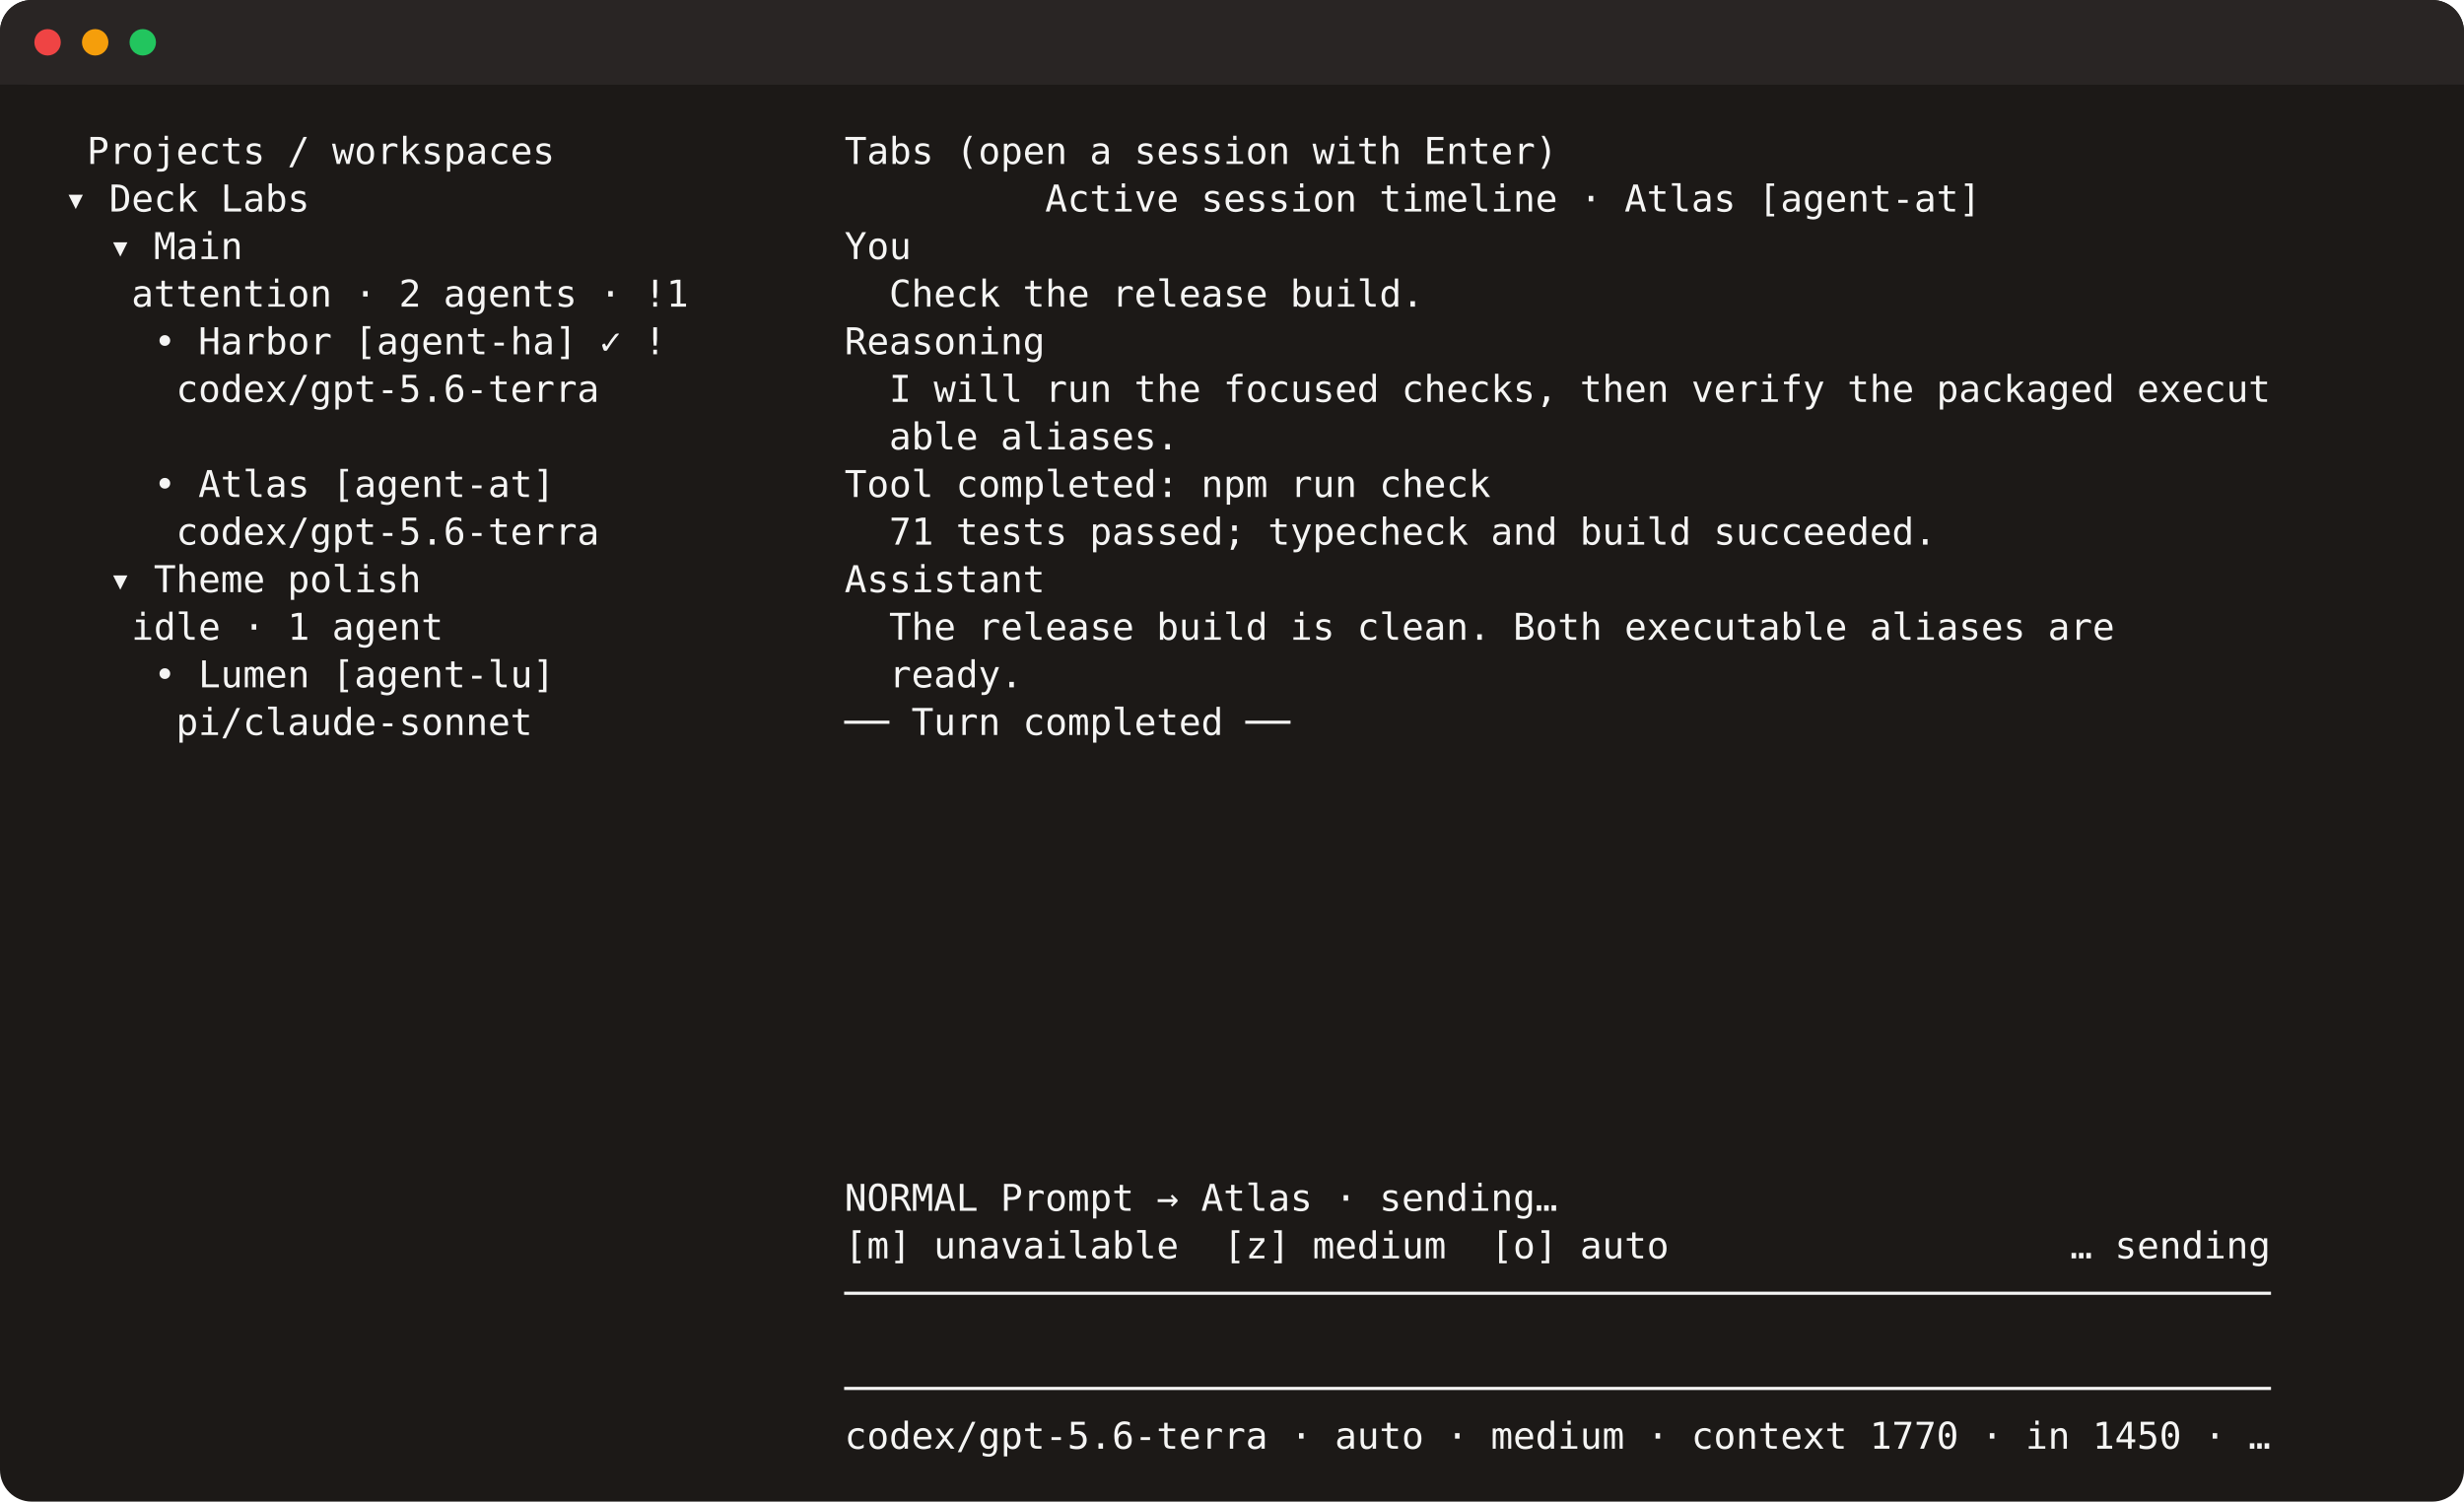
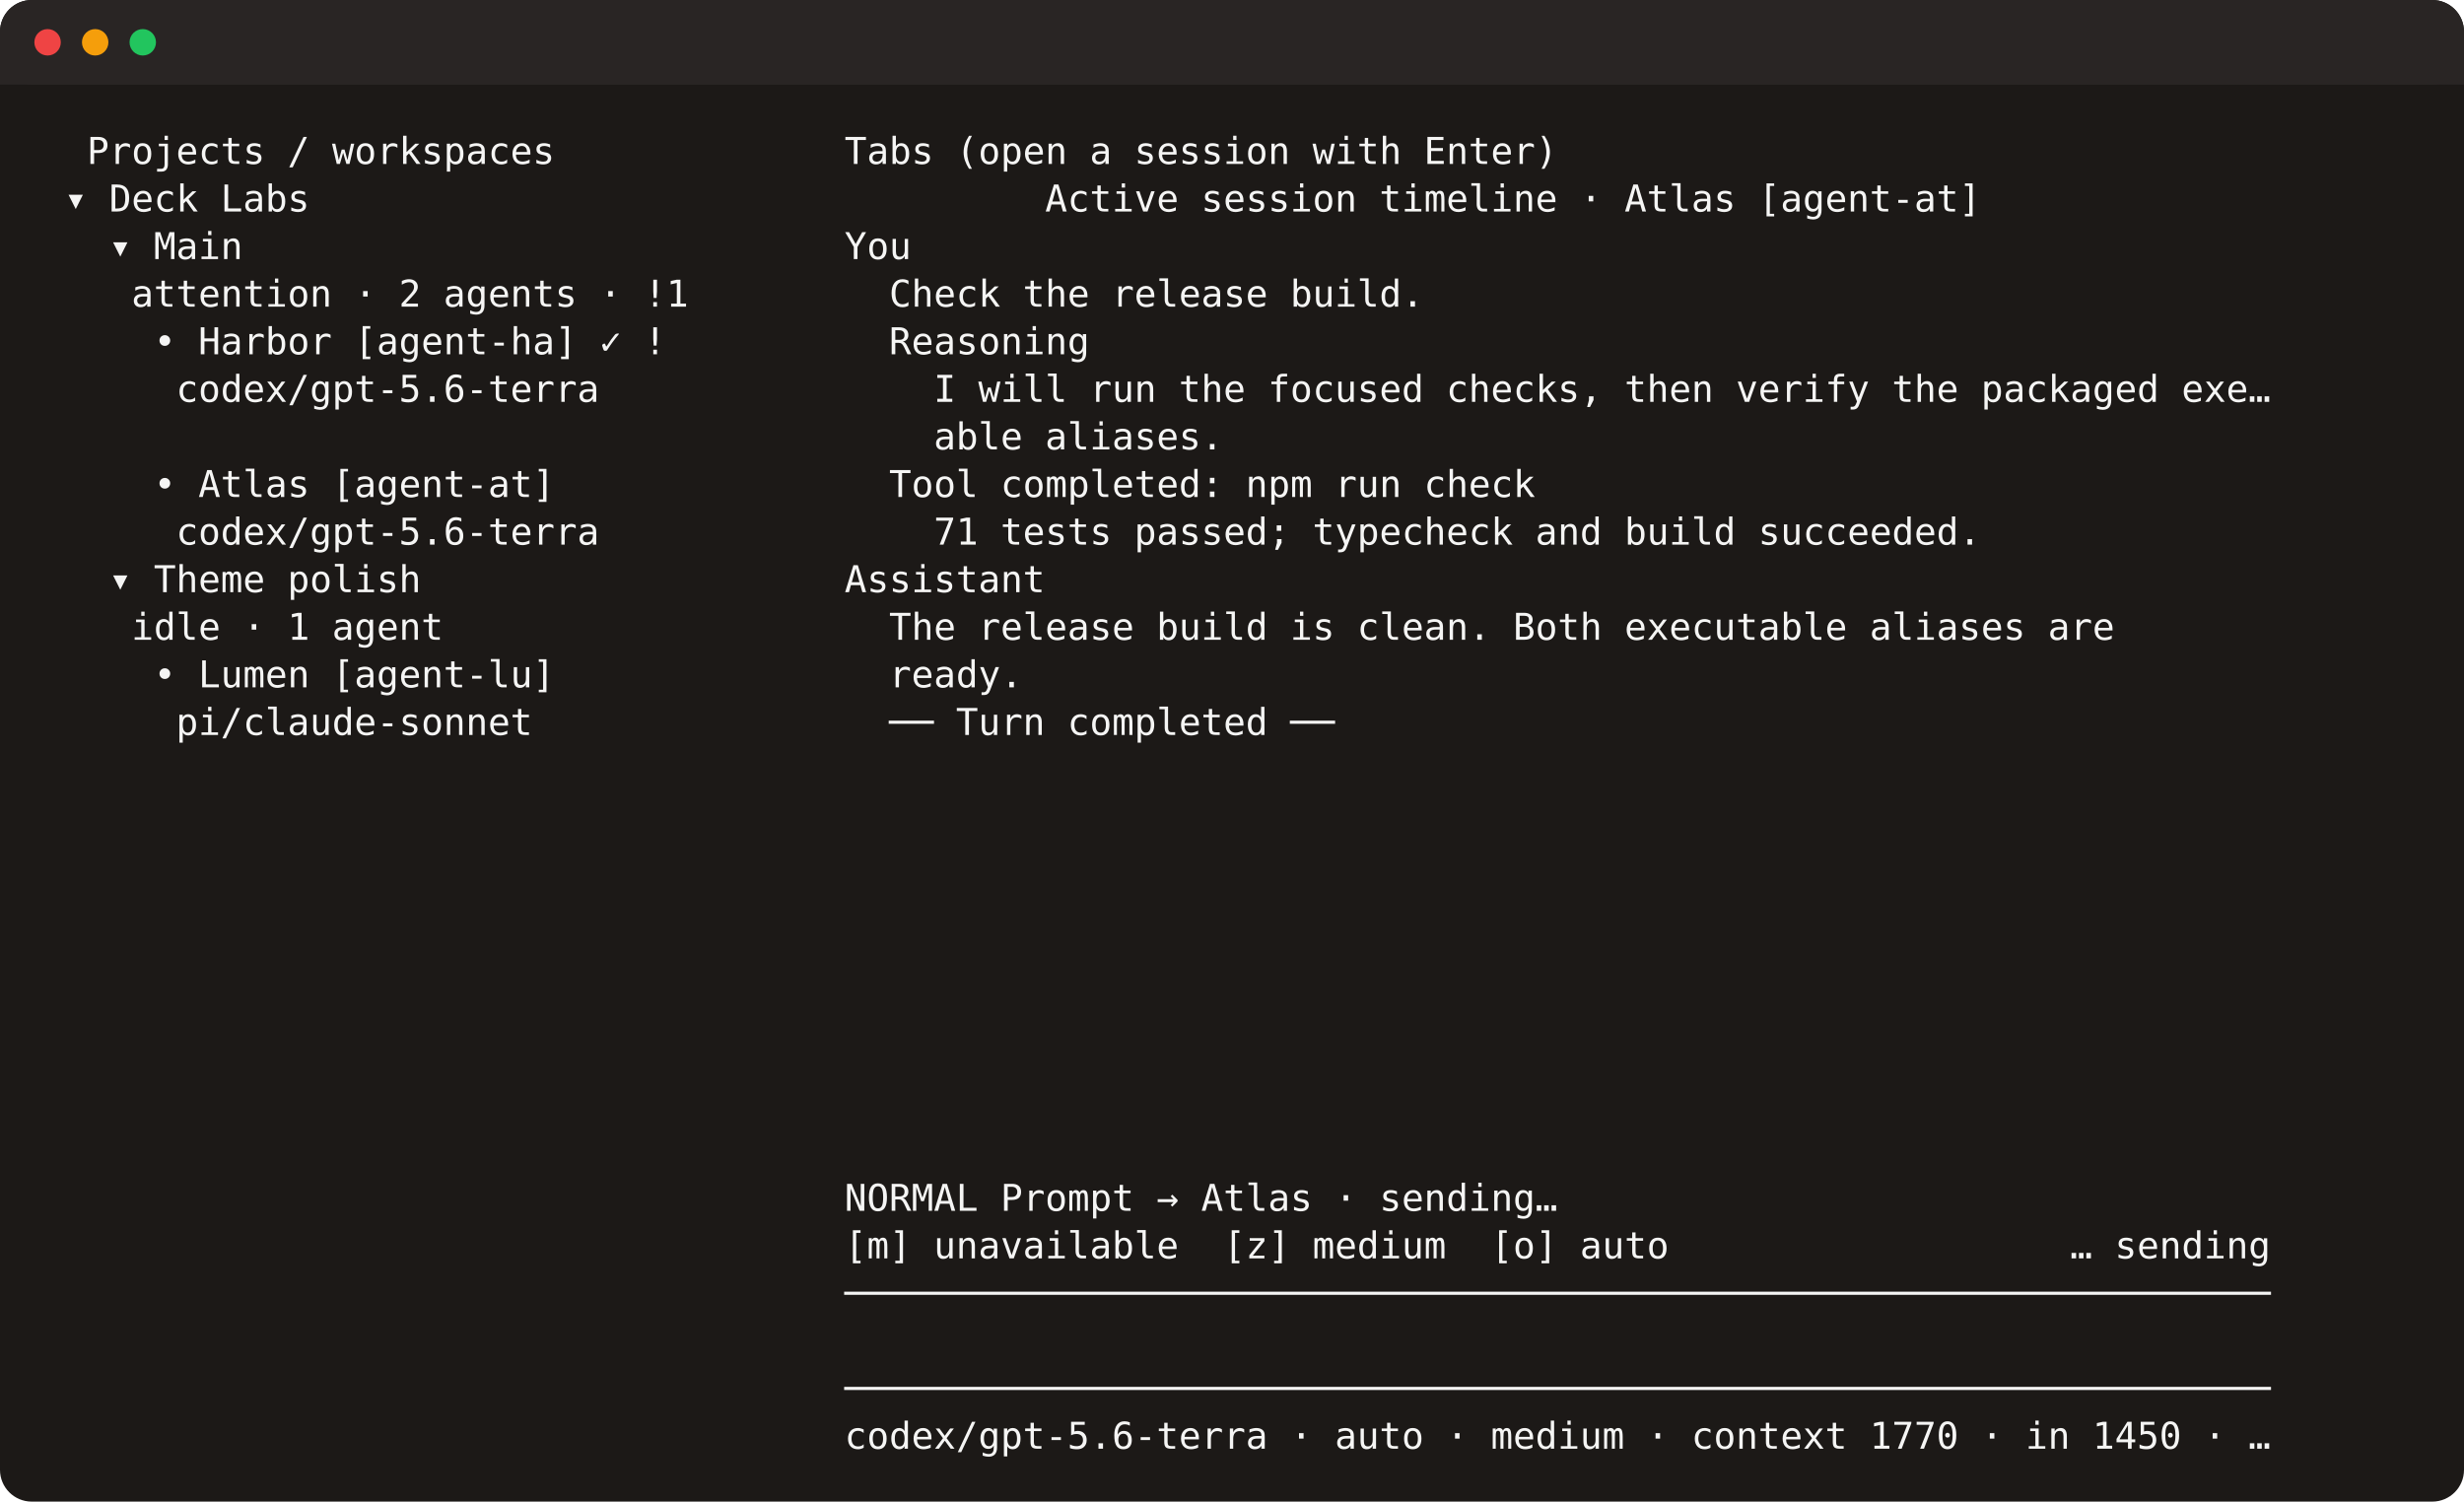
<svg xmlns="http://www.w3.org/2000/svg" width="932" height="568" viewBox="0 0 932 568">
  <rect width="932" height="568" rx="12" fill="#1c1917" />
  <rect width="932" height="32" rx="12" fill="#292524" />
  <rect y="20" width="932" height="12" fill="#292524" />
  <circle cx="18" cy="16" r="5" fill="#ef4444" />
  <circle cx="36" cy="16" r="5" fill="#f59e0b" />
  <circle cx="54" cy="16" r="5" fill="#22c55e" />
  <g fill="#f5f5f4" font-family="SFMono-Regular, Menlo, Consolas, monospace" font-size="14" xml:space="preserve">
    <text x="16" y="62">  Projects / workspaces             Tabs (open a session with Enter)                                </text>
    <text x="16" y="80"> ▾ Deck Labs                                 Active session timeline · Atlas [agent-at]             </text>
    <text x="16" y="98">   ▾ Main                           You                                                             </text>
    <text x="16" y="116">    attention · 2 agents · !1         Check the release build.                                      </text>
-     <text x="16" y="134">     • Harbor [agent-ha] ✓ !        Reasoning                                                       </text>
-     <text x="16" y="152">      codex/gpt-5.6-terra             I will run the focused checks, then verify the packaged execut</text>
-     <text x="16" y="170">                                      able aliases.                                                 </text>
-     <text x="16" y="188">     • Atlas [agent-at]             Tool completed: npm run check                                   </text>
-     <text x="16" y="206">      codex/gpt-5.6-terra             71 tests passed; typecheck and build succeeded.               </text>
+     <text x="16" y="134">     • Harbor [agent-ha] ✓ !          Reasoning                                                     </text>
+     <text x="16" y="152">      codex/gpt-5.6-terra               I will run the focused checks, then verify the packaged exe…</text>
+     <text x="16" y="170">                                        able aliases.                                               </text>
+     <text x="16" y="188">     • Atlas [agent-at]               Tool completed: npm run check                                 </text>
+     <text x="16" y="206">      codex/gpt-5.6-terra               71 tests passed; typecheck and build succeeded.             </text>
    <text x="16" y="224">   ▾ Theme polish                   Assistant                                                       </text>
    <text x="16" y="242">    idle · 1 agent                    The release build is clean. Both executable aliases are       </text>
    <text x="16" y="260">     • Lumen [agent-lu]               ready.                                                        </text>
-     <text x="16" y="278">      pi/claude-sonnet              ── Turn completed ──                                            </text>
+     <text x="16" y="278">      pi/claude-sonnet                ── Turn completed ──                                          </text>
    <text x="16" y="296" />
    <text x="16" y="314" />
    <text x="16" y="332" />
    <text x="16" y="350" />
    <text x="16" y="368" />
    <text x="16" y="386" />
    <text x="16" y="404" />
    <text x="16" y="422" />
    <text x="16" y="440" />
    <text x="16" y="458">                                    NORMAL Prompt → Atlas · sending…                                </text>
    <text x="16" y="476">                                    [m] unavailable  [z] medium  [o] auto                  … sending</text>
    <text x="16" y="494">                                    ────────────────────────────────────────────────────────────────</text>
    <text x="16" y="512">                                                                                                    </text>
    <text x="16" y="530">                                    ────────────────────────────────────────────────────────────────</text>
    <text x="16" y="548">                                    codex/gpt-5.6-terra · auto · medium · context 1770 · in 1450 · …</text>
  </g>
</svg>
